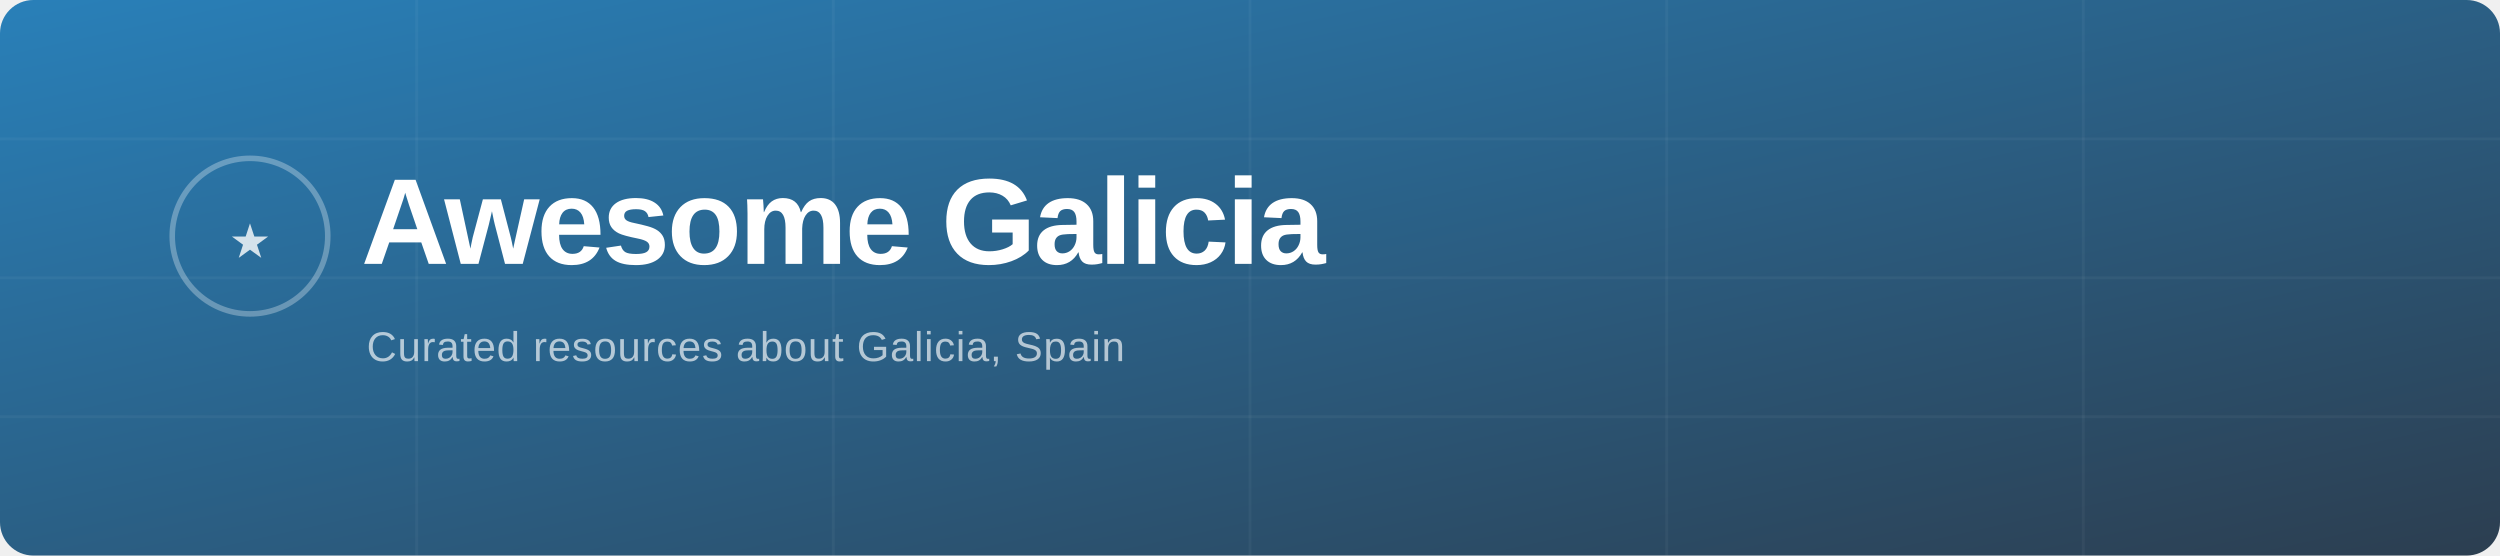
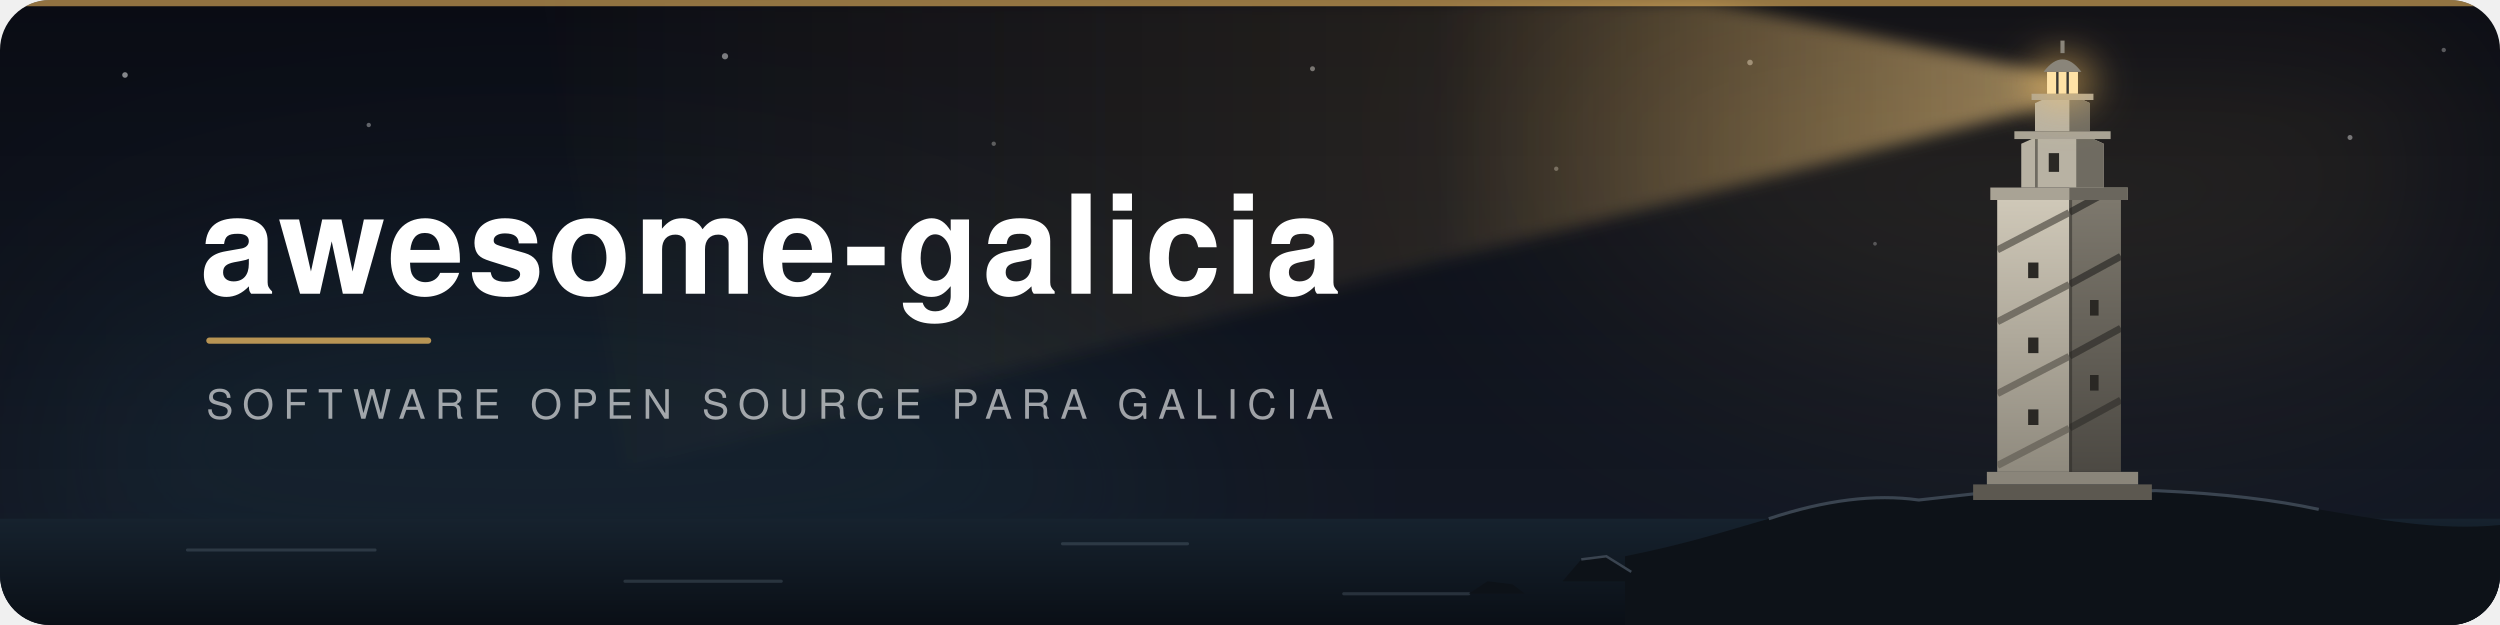
- <svg xmlns="http://www.w3.org/2000/svg" viewBox="0 0 900 200" width="900" height="200">
+ <svg xmlns="http://www.w3.org/2000/svg" viewBox="0 0 800 200" width="800" height="200">
  <defs>
-     <linearGradient id="bg" x1="0%" y1="0%" x2="100%" y2="100%">
-       <stop offset="0%" stop-color="#2980b9" />
-       <stop offset="100%" stop-color="#2c3e50" />
+     <clipPath id="a-clip">
+       <rect width="800" height="200" rx="16" />
+     </clipPath>
+     <linearGradient id="a-sky" x1="0" y1="0" x2="0" y2="1">
+       <stop offset="0%" stop-color="#0a0c14" />
+       <stop offset="100%" stop-color="#141a26" />
    </linearGradient>
+     <linearGradient id="a-sea" x1="0" y1="0" x2="0" y2="1">
+       <stop offset="0%" stop-color="#16222e" />
+       <stop offset="100%" stop-color="#0a0f16" />
+     </linearGradient>
+     <linearGradient id="a-beam" x1="1" y1="0" x2="0" y2="0">
+       <stop offset="0%" stop-color="#ffd58a" stop-opacity="0.55" />
+       <stop offset="40%" stop-color="#ffc766" stop-opacity="0.10" />
+       <stop offset="100%" stop-color="#ffc766" stop-opacity="0" />
+     </linearGradient>
+     <linearGradient id="a-lit" x1="0" y1="0" x2="0" y2="1">
+       <stop offset="0%" stop-color="#cfc8b8" />
+       <stop offset="100%" stop-color="#8f8a7e" />
+     </linearGradient>
+     <linearGradient id="a-shade" x1="0" y1="0" x2="0" y2="1">
+       <stop offset="0%" stop-color="#7d786d" />
+       <stop offset="100%" stop-color="#4c4943" />
+     </linearGradient>
+     <clipPath id="a-faceL">
+       <rect x="641" y="64" width="21" height="96" />
+     </clipPath>
+     <clipPath id="a-faceR">
+       <rect x="662" y="64" width="15" height="96" />
+     </clipPath>
+     <filter id="a-blur40" x="-100%" y="-100%" width="300%" height="300%">
+       <feGaussianBlur stdDeviation="40" />
+     </filter>
+     <filter id="a-blur3" x="-10%" y="-10%" width="120%" height="120%">
+       <feGaussianBlur stdDeviation="2.5" />
+     </filter>
+     <filter id="a-blur6" x="-100%" y="-100%" width="300%" height="300%">
+       <feGaussianBlur stdDeviation="6" />
+     </filter>
  </defs>
-   <rect width="900" height="200" rx="12" fill="url(#bg)" />
-   <g stroke="#ffffff" stroke-opacity="0.04" stroke-width="1">
-     <line x1="0" y1="50" x2="900" y2="50" />
-     <line x1="0" y1="100" x2="900" y2="100" />
-     <line x1="0" y1="150" x2="900" y2="150" />
-     <line x1="150" y1="0" x2="150" y2="200" />
-     <line x1="300" y1="0" x2="300" y2="200" />
-     <line x1="450" y1="0" x2="450" y2="200" />
-     <line x1="600" y1="0" x2="600" y2="200" />
-     <line x1="750" y1="0" x2="750" y2="200" />
+   <g clip-path="url(#a-clip)">
+     <rect width="800" height="200" fill="url(#a-sky)" />
+     <ellipse cx="170" cy="190" rx="220" ry="110" fill="#2a6f86" opacity="0.14" filter="url(#a-blur40)" />
+     <ellipse cx="660" cy="30" rx="160" ry="90" fill="#ffc766" opacity="0.10" filter="url(#a-blur40)" />
+     <g fill="#fff">
+       <circle cx="40" cy="24" r="0.9" opacity="0.5" />
+       <circle cx="118" cy="40" r="0.7" opacity="0.35" />
+       <circle cx="232" cy="18" r="1" opacity="0.45" />
+       <circle cx="318" cy="46" r="0.7" opacity="0.3" />
+       <circle cx="420" cy="22" r="0.8" opacity="0.4" />
+       <circle cx="498" cy="54" r="0.7" opacity="0.3" />
+       <circle cx="560" cy="20" r="0.9" opacity="0.4" />
+       <circle cx="752" cy="44" r="0.8" opacity="0.4" />
+       <circle cx="782" cy="16" r="0.7" opacity="0.3" />
+       <circle cx="600" cy="78" r="0.6" opacity="0.25" />
+     </g>
+     <polygon points="659,24 659,33 200,150 160,-80" fill="url(#a-beam)" filter="url(#a-blur3)" />
+     <rect x="0" y="166" width="800" height="34" fill="url(#a-sea)" />
+     <g stroke="#ffd58a" stroke-linecap="round" opacity="0.35">
+       <line x1="560" y1="172" x2="600" y2="172" stroke-width="1" />
+       <line x1="590" y1="178" x2="612" y2="178" stroke-width="0.8" />
+       <line x1="520" y1="184" x2="548" y2="184" stroke-width="0.8" />
+     </g>
+     <g stroke="#9fb6c6" stroke-linecap="round" opacity="0.18">
+       <line x1="60" y1="176" x2="120" y2="176" stroke-width="1" />
+       <line x1="200" y1="186" x2="250" y2="186" stroke-width="1" />
+       <line x1="340" y1="174" x2="380" y2="174" stroke-width="1" />
+       <line x1="430" y1="190" x2="470" y2="190" stroke-width="1" />
+     </g>
+     <path d="M520,200 L520,178 C540,174 552,170 566,166 C584,160 600,158 614,160 L632,158 L690,157 C712,158 728,160 742,163 C760,166 780,170 800,168 L800,200 Z" fill="#0d1218" />
+     <path d="M566,166 C584,160 600,158 614,160 L632,158 L690,157 C712,158 728,160 742,163" fill="none" stroke="#3a4450" stroke-width="1" />
+     <path d="M500,186 L506,179 L514,178 L522,183 L528,180 L536,186 Z" fill="#0d1218" />
+     <path d="M506,179 L514,178 L522,183" fill="none" stroke="#3a4450" stroke-width="0.8" />
+     <path d="M470,190 L476,186 L484,187 L488,190 Z" fill="#0d1218" />
+     <g transform="translate(660,0) scale(1.1,1) translate(-660,0)">
+       <rect x="634" y="155" width="52" height="5" fill="#5c5850" />
+       <rect x="638" y="151" width="44" height="4" fill="#8a857a" />
+       <rect x="641" y="64" width="21" height="87" fill="url(#a-lit)" />
+       <rect x="662" y="64" width="15" height="87" fill="url(#a-shade)" />
+       <g clip-path="url(#a-faceL)" stroke="#6d685e" stroke-width="2.2" opacity="0.9">
+         <line x1="641" y1="80" x2="662" y2="68" />
+         <line x1="641" y1="103" x2="662" y2="91" />
+         <line x1="641" y1="126" x2="662" y2="114" />
+         <line x1="641" y1="149" x2="662" y2="137" />
+       </g>
+       <g clip-path="url(#a-faceR)" stroke="#3b3934" stroke-width="2.2" opacity="0.9">
+         <line x1="662" y1="68" x2="677" y2="59" />
+         <line x1="662" y1="91" x2="677" y2="82" />
+         <line x1="662" y1="114" x2="677" y2="105" />
+         <line x1="662" y1="137" x2="677" y2="128" />
+       </g>
+       <g fill="#2a2824">
+         <rect x="650" y="84" width="3" height="5" />
+         <rect x="650" y="108" width="3" height="5" />
+         <rect x="650" y="131" width="3" height="5" />
+         <rect x="668" y="96" width="2.5" height="5" />
+         <rect x="668" y="120" width="2.5" height="5" />
+       </g>
+       <rect x="662" y="64" width="0.8" height="87" fill="#2a2824" opacity="0.5" />
+       <rect x="639" y="60" width="40" height="4" fill="#a9a395" />
+       <rect x="662" y="60" width="17" height="4" fill="#6a665d" />
+       <polygon points="648,60 648,46 652,44 668,44 672,46 672,60" fill="#b8b2a3" />
+       <polygon points="664,44 668,44 672,46 672,60 664,60" fill="#6f6b61" />
+       <rect x="652" y="44" width="0.8" height="16" fill="#6f6b61" />
+       <rect x="656" y="49" width="3" height="6" fill="#2a2824" />
+       <rect x="646" y="42" width="28" height="2.5" fill="#a9a395" />
+       <polygon points="652,42 652,33 655,31.5 665,31.5 668,33 668,42" fill="#b8b2a3" />
+       <polygon points="662,31.5 665,31.5 668,33 668,42 662,42" fill="#6f6b61" />
+       <rect x="651" y="30" width="18" height="2" fill="#a9a395" />
+       <circle cx="660" cy="26" r="9" fill="#ffc766" opacity="0.55" filter="url(#a-blur6)" />
+       <rect x="655.5" y="23" width="9" height="7" fill="#ffe2a6" />
+       <g stroke="#3b3934" stroke-width="0.7">
+         <line x1="658.5" y1="23" x2="658.5" y2="30" />
+         <line x1="661.5" y1="23" x2="661.5" y2="30" />
+       </g>
+       <path d="M654.5,23 Q660,15 665.5,23 Z" fill="#8a857a" />
+       <rect x="659.4" y="13" width="1.2" height="4" fill="#8a857a" />
+     </g>
+     <rect width="800" height="2" fill="#ffc766" opacity="0.55" />
+     <text x="64" y="94" font-family="system-ui, -apple-system, 'Segoe UI', Helvetica, Arial, sans-serif" font-size="44" fill="#fff" font-weight="700" letter-spacing="1">awesome-galicia</text>
+     <rect x="66" y="108" width="72" height="2" rx="1" fill="#ffc766" opacity="0.7" />
+     <text x="66" y="134" font-family="system-ui, -apple-system, 'Segoe UI', Helvetica, Arial, sans-serif" font-size="13" fill="rgba(255,255,255,0.6)" font-weight="400" letter-spacing="3">SOFTWARE OPEN SOURCE PARA GALICIA</text>
  </g>
-   <g transform="translate(60, 55)">
-     <circle cx="30" cy="30" r="28" fill="none" stroke="#ffffff" stroke-width="2" opacity="0.3" />
-     <text x="30" y="38" text-anchor="middle" font-family="monospace" font-size="24" fill="#ffffff" opacity="0.8">★</text>
-   </g>
-   <text x="130" y="95" font-family="'Segoe UI', 'Helvetica Neue', Arial, sans-serif" font-size="44" font-weight="700" fill="#ffffff" letter-spacing="-1">Awesome Galicia</text>
-   <text x="132" y="130" font-family="'Segoe UI', 'Helvetica Neue', Arial, sans-serif" font-size="15" fill="#ffffff" opacity="0.65" letter-spacing="0.3">Curated resources about Galicia, Spain</text>
</svg>
